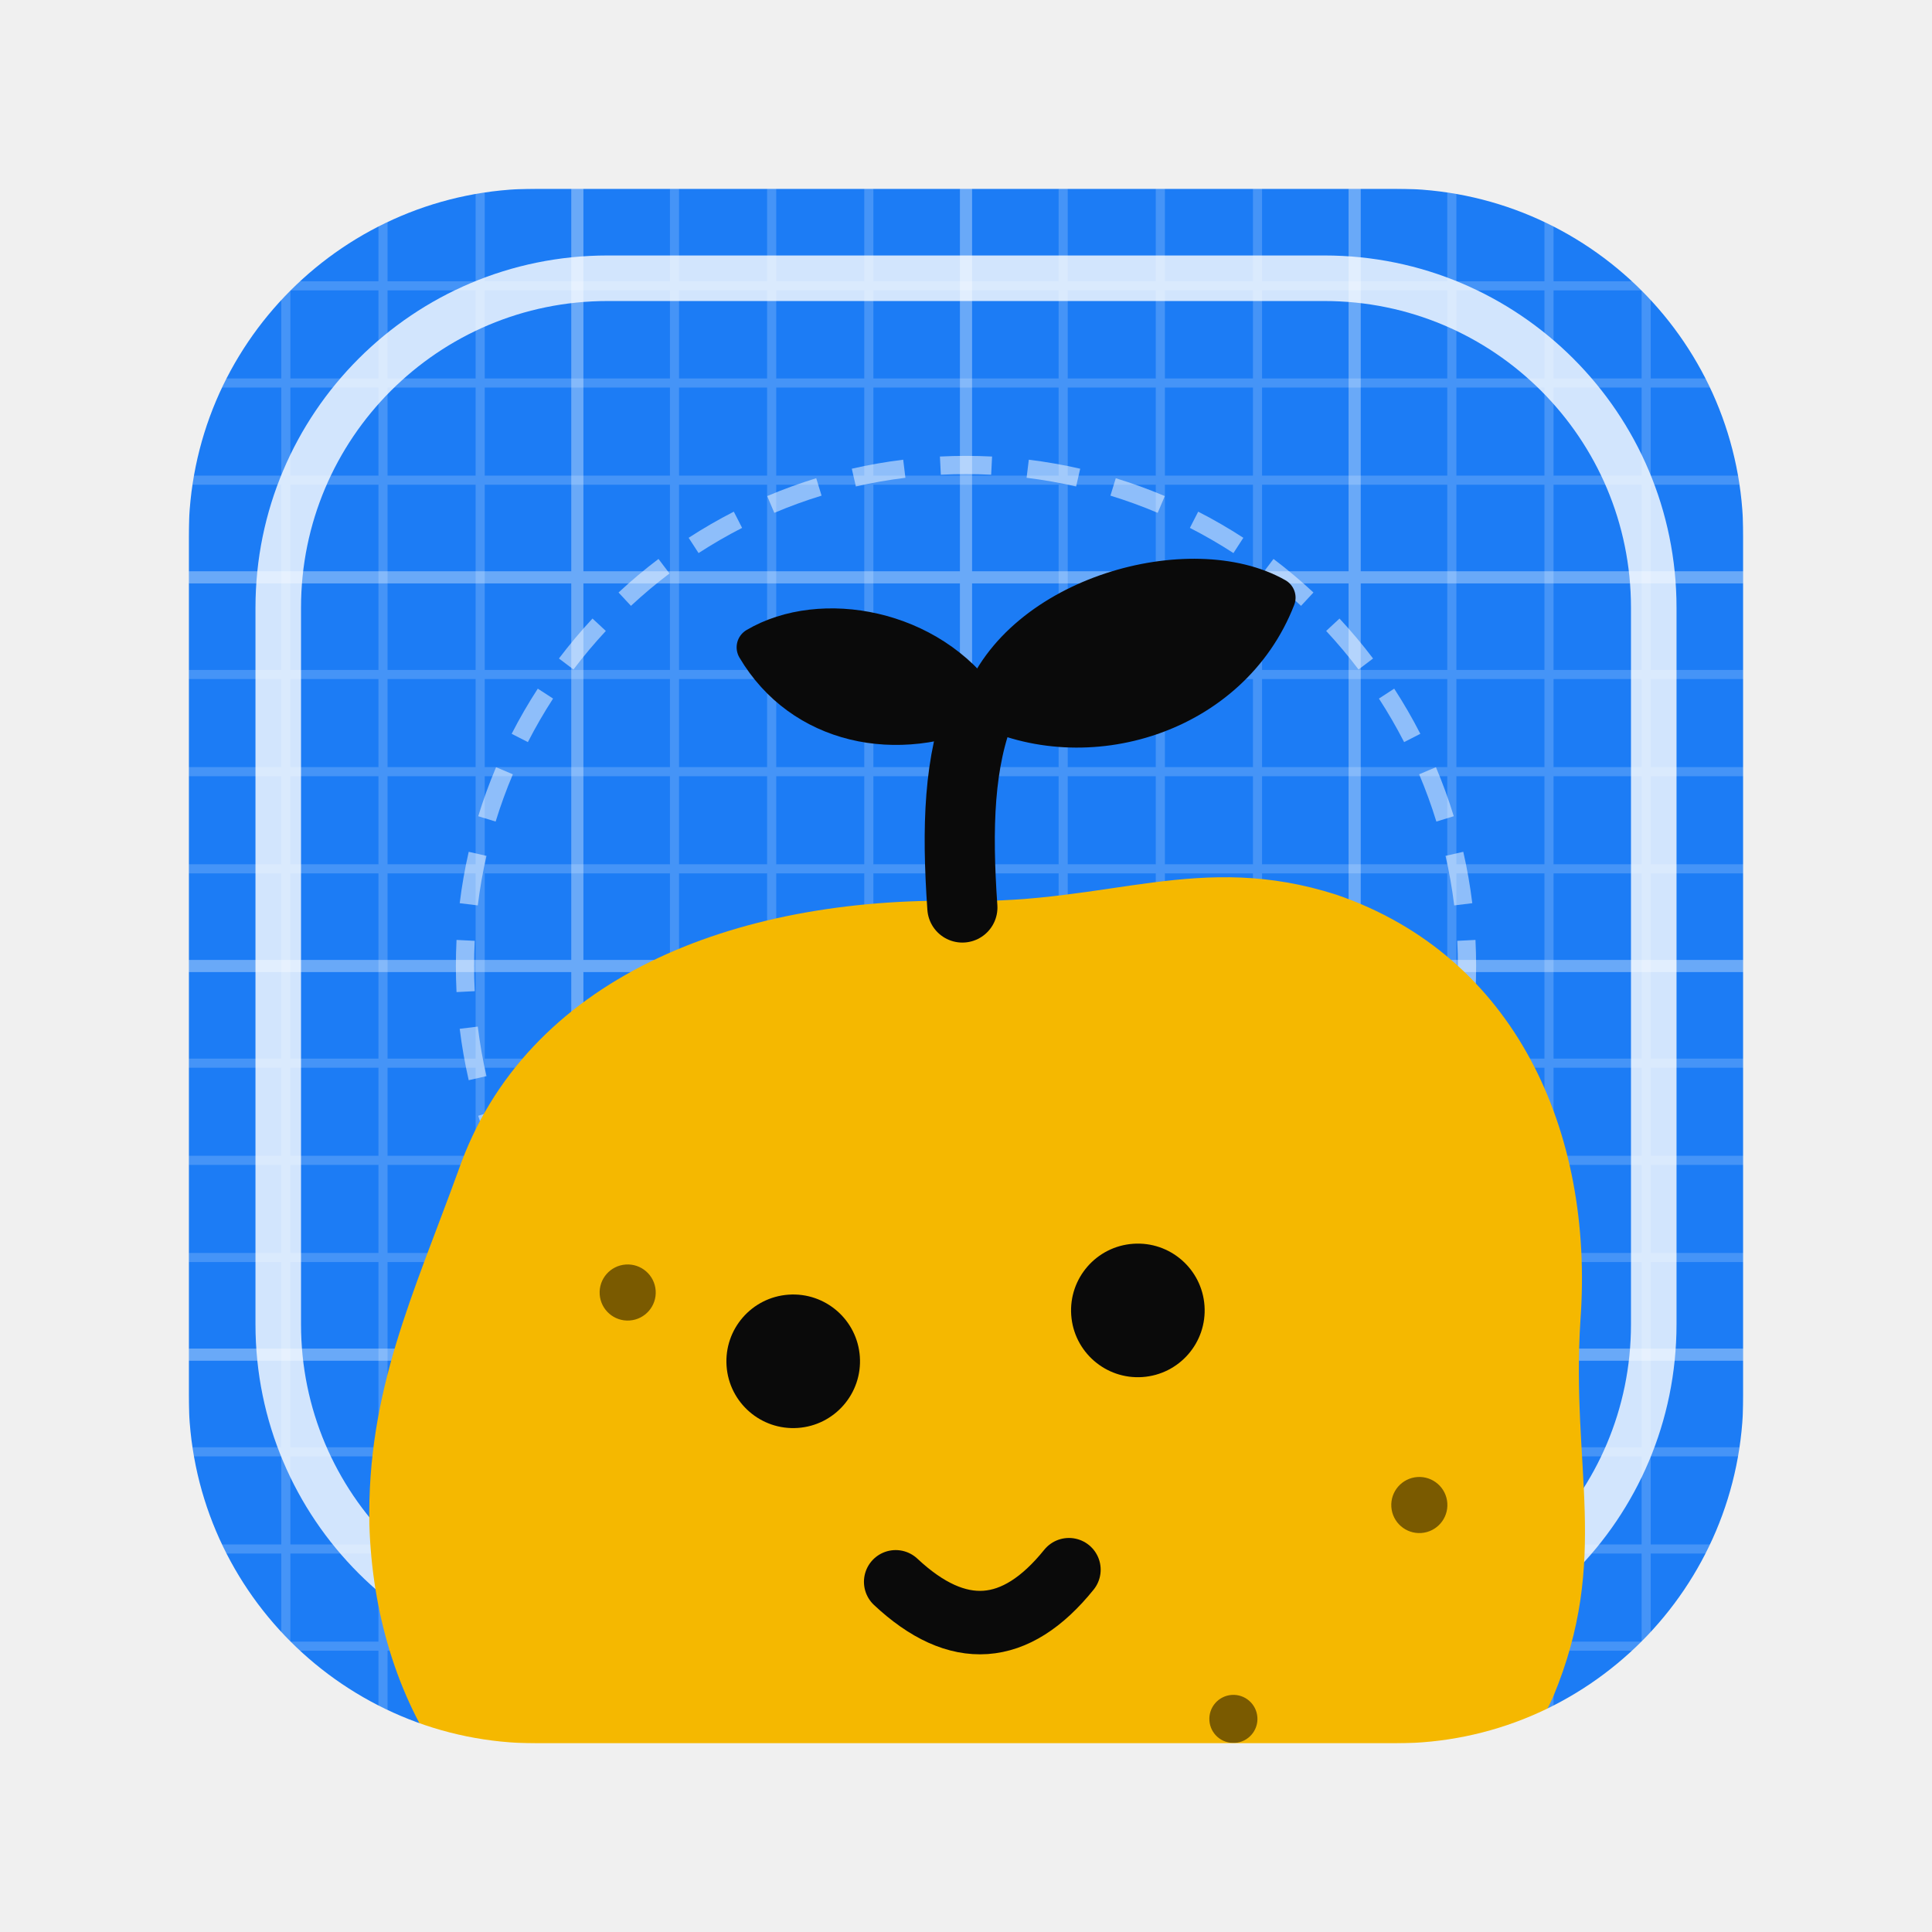
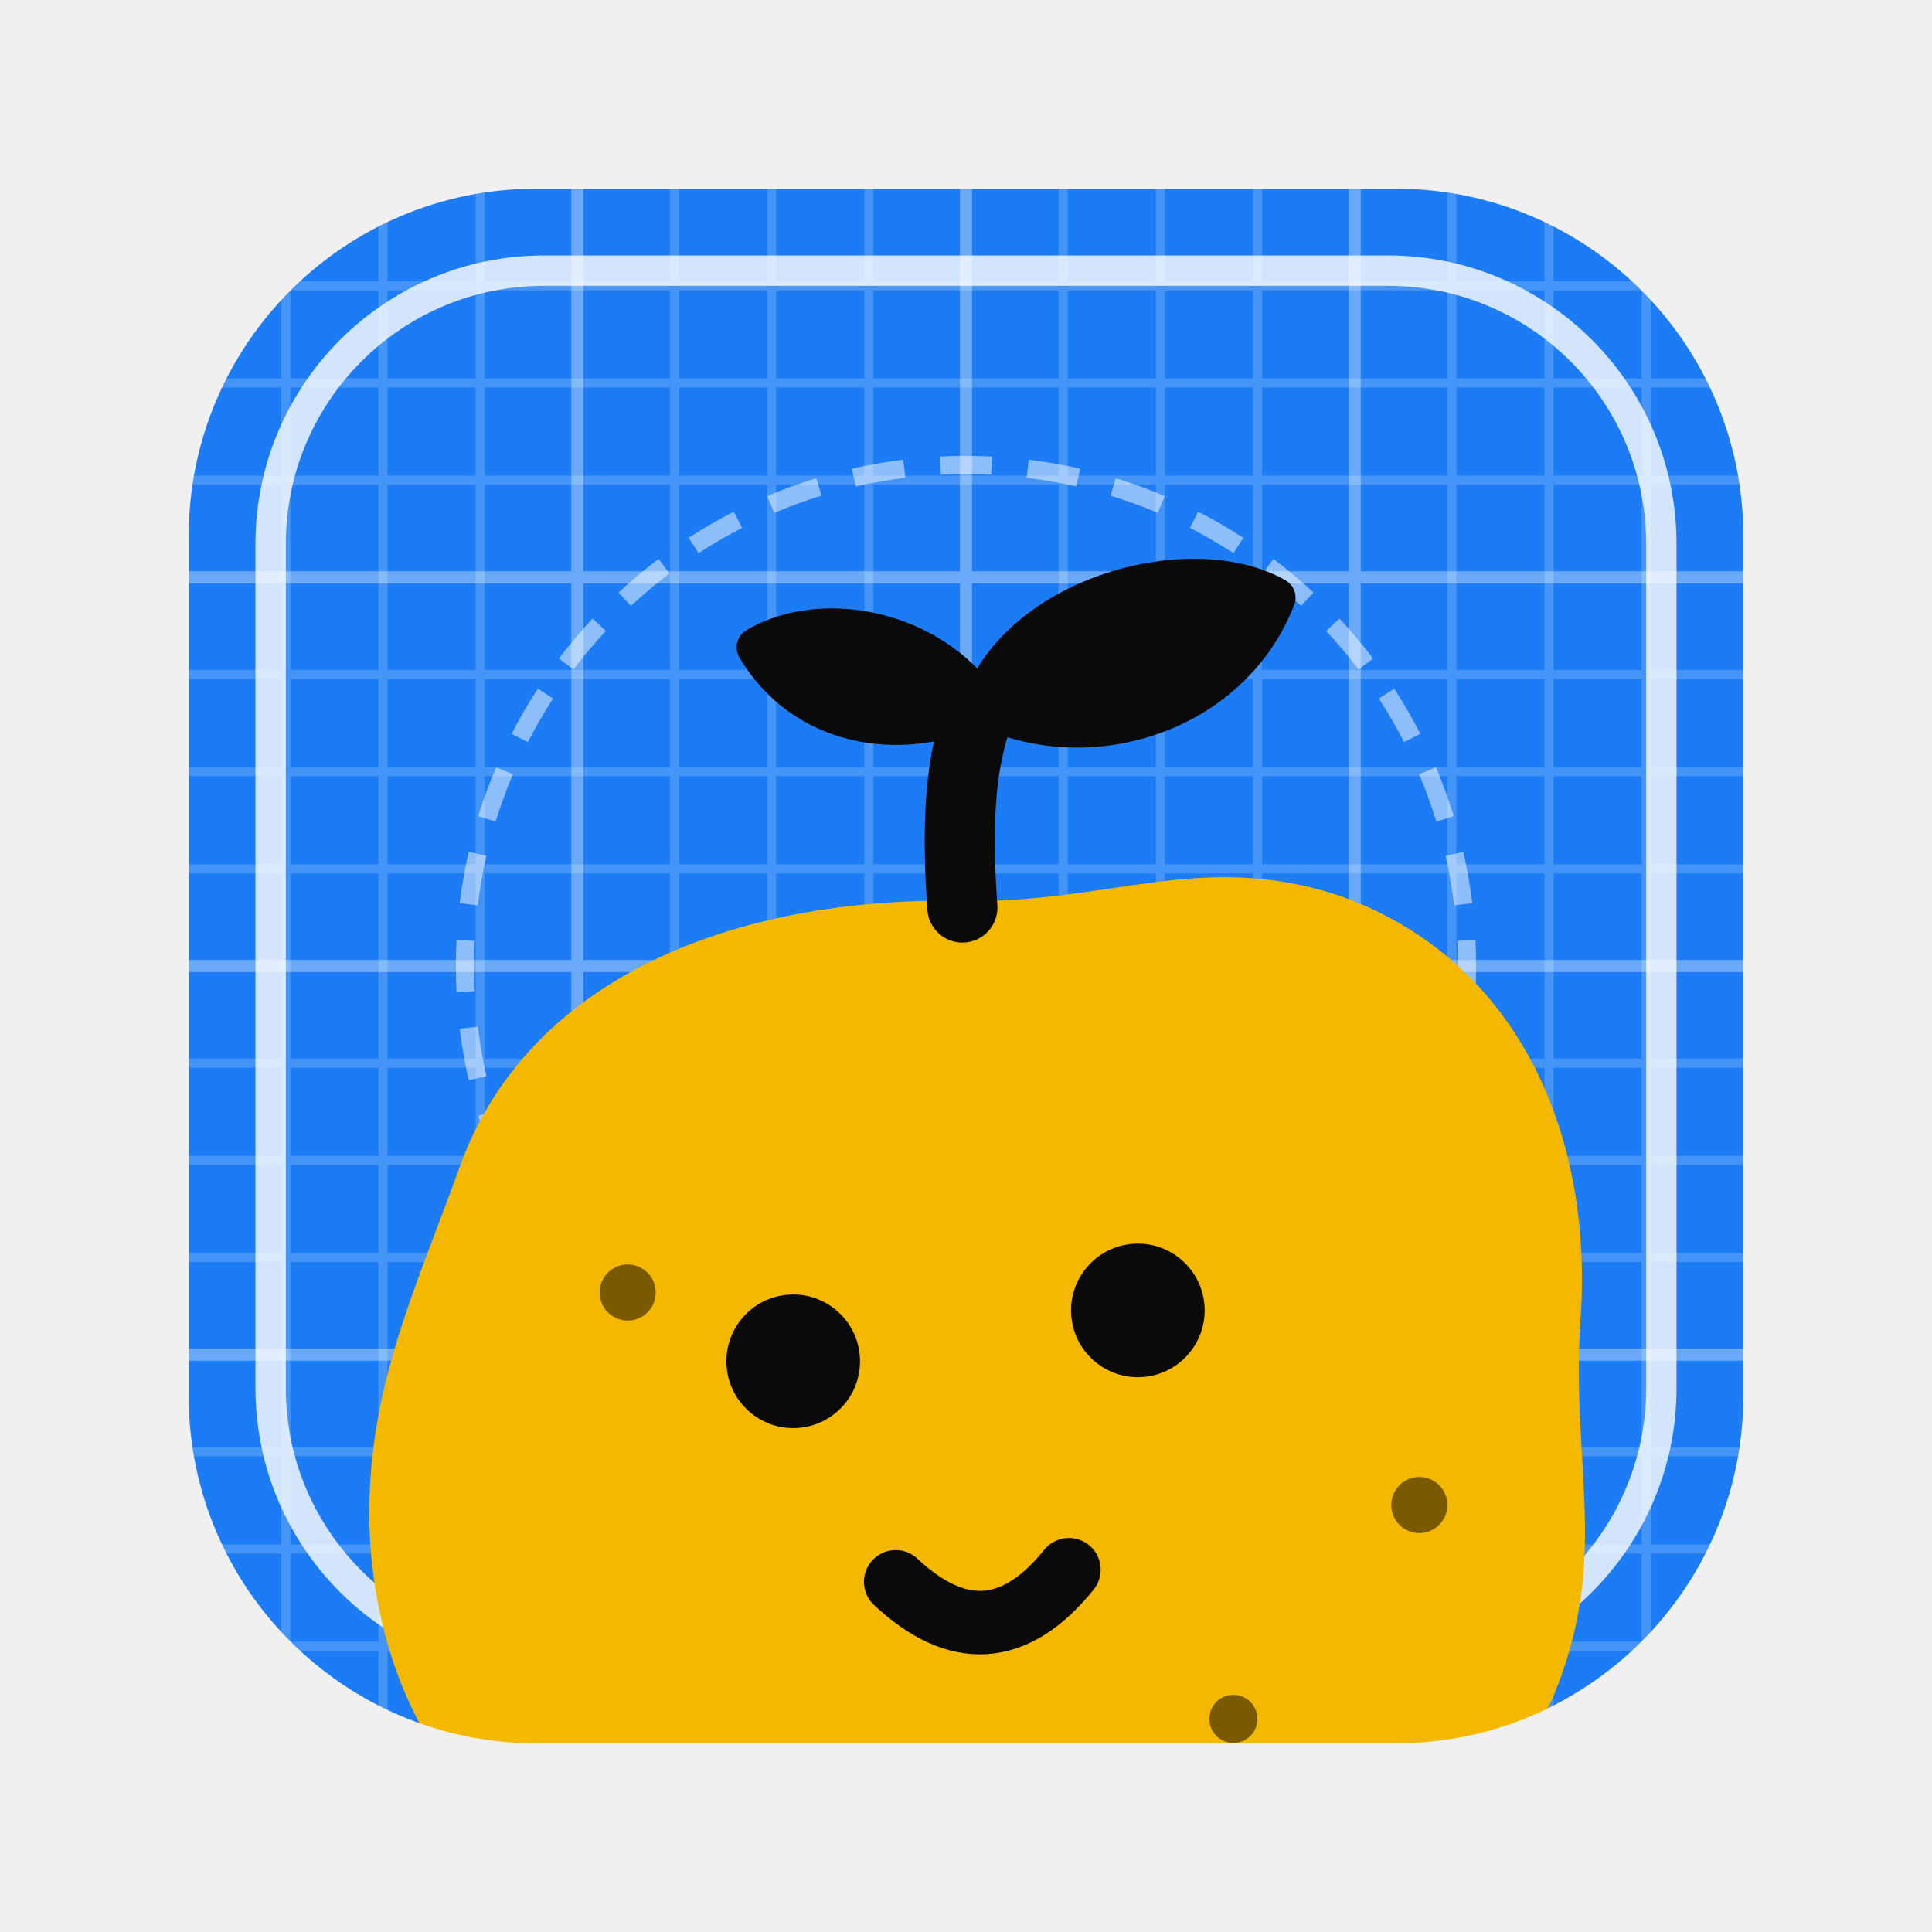
<svg xmlns="http://www.w3.org/2000/svg" width="1024" height="1024" viewBox="0 0 1024 1024" fill="none">
  <g transform="translate(100 100) scale(0.8046875)">
    <g clip-path="url(#clip0_52_41)">
      <mask id="mask0_52_41" style="mask-type:luminance" maskUnits="userSpaceOnUse" x="0" y="0" width="1024" height="1024">
        <path d="M795 0H229C102.527 0 0 102.527 0 229V795C0 921.473 102.527 1024 229 1024H795C921.473 1024 1024 921.473 1024 795V229C1024 102.527 921.473 0 795 0Z" fill="white" />
      </mask>
      <g mask="url(#mask0_52_41)">
        <path d="M1024 0H0V1024H1024V0Z" fill="#1C7CF5" />
-         <mask id="stroke0_52_41" fill="white">
-           <path d="M44 276C44 147.87 147.87 44 276 44H748C876.13 44 980 147.87 980 276V748C980 876.13 876.13 980 748 980H276C147.87 980 44 876.13 44 748V276Z" />
-         </mask>
-         <path d="M276 980H748C876.13 980 980 876.13 980 748V276C980 147.87 876.13 44 748 44H276C147.87 44 44 147.87 44 276V748C44 876.13 147.87 980 276 980Z" stroke-width="60" stroke="white" stroke-opacity="0.8" mask="url(#stroke0_52_41)" />
+         <rect x="54" y="54" width="916" height="916" rx="180" stroke="white" stroke-opacity="0.8" stroke-width="20" />
        <path d="M64 0V64M64 64V128M64 64H0M64 64H128M64 128V192M64 128H0M64 128H128M64 192V320M64 192H0M64 192H128M64 320V384M64 320H0M64 320H128M64 384V448M64 384H0M64 384H128M64 448V576M64 448H0M64 448H128M64 576V640M64 576H0M64 576H128M64 640V704M64 640H0M64 640H128M64 704V832M64 704H0M64 704H128M64 832V896M64 832H0M64 832H128M64 896V960M64 896H0M64 896H128M64 960V1024M64 960H0M64 960H128M128 64H192M128 64V0M128 64V128M192 64H320M192 64V0M192 64V128M320 64H384M320 64V0M320 64V128M384 64H448M384 64V0M384 64V128M448 64H576M448 64V0M448 64V128M576 64H640M576 64V0M576 64V128M640 64H704M640 64V0M640 64V128M704 64H832M704 64V0M704 64V128M832 64H896M832 64V0M832 64V128M896 64H960M896 64V0M896 64V128M960 64H1024M960 64V0M960 64V128M128 128V192M128 128H192M128 192V320M128 192H192M128 320V384M128 320H192M128 384V448M128 384H192M128 448V576M128 448H192M128 576V640M128 576H192M128 640V704M128 640H192M128 704V832M128 704H192M128 832V896M128 832H192M128 896V960M128 896H192M128 960V1024M128 960H192M192 128H320M192 128V192M320 128H384M320 128V192M384 128H448M384 128V192M448 128H576M448 128V192M576 128H640M576 128V192M640 128H704M640 128V192M704 128H832M704 128V192M832 128H896M832 128V192M896 128H960M896 128V192M960 128H1024M960 128V192M192 192V320M192 192H320M192 320V384M192 320H320M192 384V448M192 384H320M192 448V576M192 448H320M192 576V640M192 576H320M192 640V704M192 640H320M192 704V832M192 704H320M192 832V896M192 832H320M192 896V960M192 896H320M192 960V1024M192 960H320M320 192H384M320 192V320M384 192H448M384 192V320M448 192H576M448 192V320M576 192H640M576 192V320M640 192H704M640 192V320M704 192H832M704 192V320M832 192H896M832 192V320M896 192H960M896 192V320M960 192H1024M960 192V320M320 320V384M320 320H384M320 384V448M320 384H384M320 448V576M320 448H384M320 576V640M320 576H384M320 640V704M320 640H384M320 704V832M320 704H384M320 832V896M320 832H384M320 896V960M320 896H384M320 960V1024M320 960H384M384 320H448M384 320V384M448 320H576M448 320V384M576 320H640M576 320V384M640 320H704M640 320V384M704 320H832M704 320V384M832 320H896M832 320V384M896 320H960M896 320V384M960 320H1024M960 320V384M384 384V448M384 384H448M384 448V576M384 448H448M384 576V640M384 576H448M384 640V704M384 640H448M384 704V832M384 704H448M384 832V896M384 832H448M384 896V960M384 896H448M384 960V1024M384 960H448M448 384H576M448 384V448M576 384H640M576 384V448M640 384H704M640 384V448M704 384H832M704 384V448M832 384H896M832 384V448M896 384H960M896 384V448M960 384H1024M960 384V448M448 448V576M448 448H576M448 576V640M448 576H576M448 640V704M448 640H576M448 704V832M448 704H576M448 832V896M448 832H576M448 896V960M448 896H576M448 960V1024M448 960H576M576 448H640M576 448V576M640 448H704M640 448V576M704 448H832M704 448V576M832 448H896M832 448V576M896 448H960M896 448V576M960 448H1024M960 448V576M576 576V640M576 576H640M576 640V704M576 640H640M576 704V832M576 704H640M576 832V896M576 832H640M576 896V960M576 896H640M576 960V1024M576 960H640M640 576H704M640 576V640M704 576H832M704 576V640M832 576H896M832 576V640M896 576H960M896 576V640M960 576H1024M960 576V640M640 640V704M640 640H704M640 704V832M640 704H704M640 832V896M640 832H704M640 896V960M640 896H704M640 960V1024M640 960H704M704 640H832M704 640V704M832 640H896M832 640V704M896 640H960M896 640V704M960 640H1024M960 640V704M704 704V832M704 704H832M704 832V896M704 832H832M704 896V960M704 896H832M704 960V1024M704 960H832M832 704H896M832 704V832M896 704H960M896 704V832M960 704H1024M960 704V832M832 832V896M832 832H896M832 896V960M832 896H896M832 960V1024M832 960H896M896 832H960M896 832V896M960 832H1024M960 832V896M896 896V960M896 896H960M896 960V1024M896 960H960M960 896H1024M960 896V960M960 960V1024M960 960H1024" stroke-width="6" stroke="white" stroke-opacity="0.18" />
        <path d="M256 0V256M256 256V512M256 256H0M256 256H512M256 512V768M256 512H0M256 512H512M256 768V1024M256 768H0M256 768H512M512 256H768M512 256V0M512 256V512M768 256H1024M768 256V0M768 256V512M512 512V768M512 512H768M512 768V1024M512 768H768M768 512H1024M768 512V768M768 768V1024M768 768H1024" stroke-width="8" stroke="white" stroke-opacity="0.34" />
        <path d="M841.576 495.123C841.857 500.713 842 506.34 842 512C842 517.66 841.857 523.287 841.576 528.878M839.523 471.362C838.139 460.096 836.188 449.005 833.698 438.12M827.547 415.107C824.229 404.289 820.37 393.707 816.001 383.394M805.913 361.797C800.769 351.75 795.124 342.001 789.012 332.583M775.328 313.076C768.53 304.091 761.282 295.465 753.619 287.231M736.769 270.381C728.535 262.718 719.909 255.47 710.924 248.672M691.417 234.988C681.999 228.876 672.25 223.231 662.203 218.087M640.606 207.999C630.293 203.63 619.711 199.771 608.893 196.453M585.88 190.302C574.995 187.812 563.904 185.861 552.638 184.477M528.878 182.424C523.287 182.143 517.66 182 512 182C506.34 182 500.713 182.143 495.123 182.424M471.362 184.477C460.096 185.861 449.005 187.812 438.12 190.302M415.107 196.453C404.289 199.771 393.707 203.63 383.394 207.999M361.797 218.087C351.75 223.231 342.001 228.876 332.583 234.988M313.076 248.672C304.091 255.47 295.465 262.718 287.231 270.381M270.381 287.231C262.718 295.465 255.47 304.091 248.672 313.076M234.988 332.583C228.876 342.001 223.231 351.75 218.087 361.797M207.999 383.394C203.63 393.707 199.771 404.289 196.453 415.107M190.302 438.12C187.812 449.005 185.861 460.096 184.477 471.362M182.424 495.122C182.143 500.713 182 506.34 182 512C182 517.66 182.143 523.287 182.424 528.877M184.477 552.638C185.861 563.904 187.812 574.995 190.302 585.88M196.453 608.893C199.771 619.711 203.63 630.293 207.999 640.606M218.087 662.203C223.231 672.25 228.876 681.999 234.988 691.417M248.672 710.924C255.47 719.909 262.718 728.535 270.381 736.769M287.231 753.619C295.465 761.282 304.091 768.53 313.076 775.328M332.583 789.012C342.001 795.124 351.75 800.769 361.797 805.913M383.394 816.001C393.707 820.37 404.289 824.229 415.107 827.547M438.12 833.698C449.005 836.188 460.096 838.139 471.362 839.523M495.122 841.576C500.713 841.857 506.34 842 512 842C517.66 842 523.287 841.857 528.877 841.576M552.638 839.523C563.904 838.139 574.995 836.188 585.88 833.698M608.893 827.547C619.711 824.229 630.293 820.37 640.606 816.001M662.203 805.913C672.25 800.769 681.999 795.124 691.417 789.012M710.924 775.328C719.909 768.53 728.535 761.282 736.769 753.619M753.619 736.769C761.282 728.535 768.53 719.909 775.328 710.924M789.012 691.417C795.124 681.999 800.769 672.25 805.913 662.203M816.001 640.606C820.37 630.293 824.229 619.711 827.547 608.893M833.698 585.88C836.188 574.995 838.139 563.904 839.523 552.638" stroke-width="12" stroke="white" stroke-opacity="0.5" />
        <path d="M177.678 646.645C221.756 520.062 359.144 466.347 509.3 469.08C606.478 471.106 665.779 436.084 756.021 465.06C873.518 505.361 925.698 620.803 916.735 744.93C910.319 842.415 936.563 902.331 898.809 993.186C845.339 1111.6 706.109 1138.98 564.118 1126.86C475.411 1119.83 407.331 1155.46 308.619 1131.49C182.956 1100.58 122.612 994.534 119.021 880.105C117.272 792.013 148.089 728.107 177.678 646.645Z" fill="#F5B800" />
        <path d="M290.449 745.499C300.63 744.787 308.307 735.957 307.595 725.775C306.883 715.594 298.052 707.917 287.871 708.629C277.689 709.341 270.013 718.172 270.725 728.353C271.437 738.535 280.267 746.211 290.449 745.499Z" fill="#7A5A00" />
        <path d="M811.883 885.467C822.064 884.755 829.741 875.924 829.029 865.743C828.317 855.561 819.486 847.885 809.304 848.597C799.123 849.309 791.447 858.14 792.159 868.321C792.871 878.502 801.701 886.179 811.883 885.467Z" fill="#7A5A00" />
        <path d="M689.228 1023.72C697.955 1023.11 704.535 1015.54 703.924 1006.81C703.314 998.086 695.745 991.507 687.018 992.117C678.291 992.727 671.711 1000.3 672.322 1009.02C672.932 1017.75 680.501 1024.33 689.228 1023.72Z" fill="#7A5A00" />
        <path d="M401.255 816.262C425.496 814.567 443.774 793.541 442.078 769.3C440.383 745.059 419.358 726.781 395.116 728.477C370.875 730.172 352.598 751.197 354.293 775.439C355.988 799.68 377.014 817.957 401.255 816.262Z" fill="#0A0A0A" />
        <path d="M628.27 782.745C652.511 781.05 670.789 760.024 669.093 735.783C667.398 711.541 646.373 693.264 622.131 694.959C597.89 696.654 579.613 717.68 581.308 741.921C583.003 766.163 604.029 784.44 628.27 782.745Z" fill="#0A0A0A" />
        <path d="M465.682 917.615C506.587 955.922 544.627 953.262 579.803 909.635" stroke-width="41.8" stroke-linecap="round" stroke="#0A0A0A" />
        <path d="M509.607 473.469C505.924 420.798 507.244 376.598 522.345 340.256" stroke-width="46.2" stroke-linecap="round" stroke-linejoin="round" stroke="#0A0A0A" />
        <path d="M522.345 340.256C548.16 267.879 660.746 237.952 715.873 269.383C685.977 346.457 590.947 375.155 522.345 340.256Z" fill="#0A0A0A" stroke-width="26.4" stroke-linecap="round" stroke-linejoin="round" stroke="#0A0A0A" />
        <path d="M522.345 340.256C487.937 289.733 416.481 277.087 374.123 302.102C404.142 352.932 466.819 366.192 522.345 340.256Z" fill="#0A0A0A" stroke-width="26.4" stroke-linecap="round" stroke-linejoin="round" stroke="#0A0A0A" />
      </g>
    </g>
    <defs>
      <clipPath id="clip0_52_41">
        <rect width="1024" height="1024" fill="white" />
      </clipPath>
    </defs>
  </g>
</svg>
